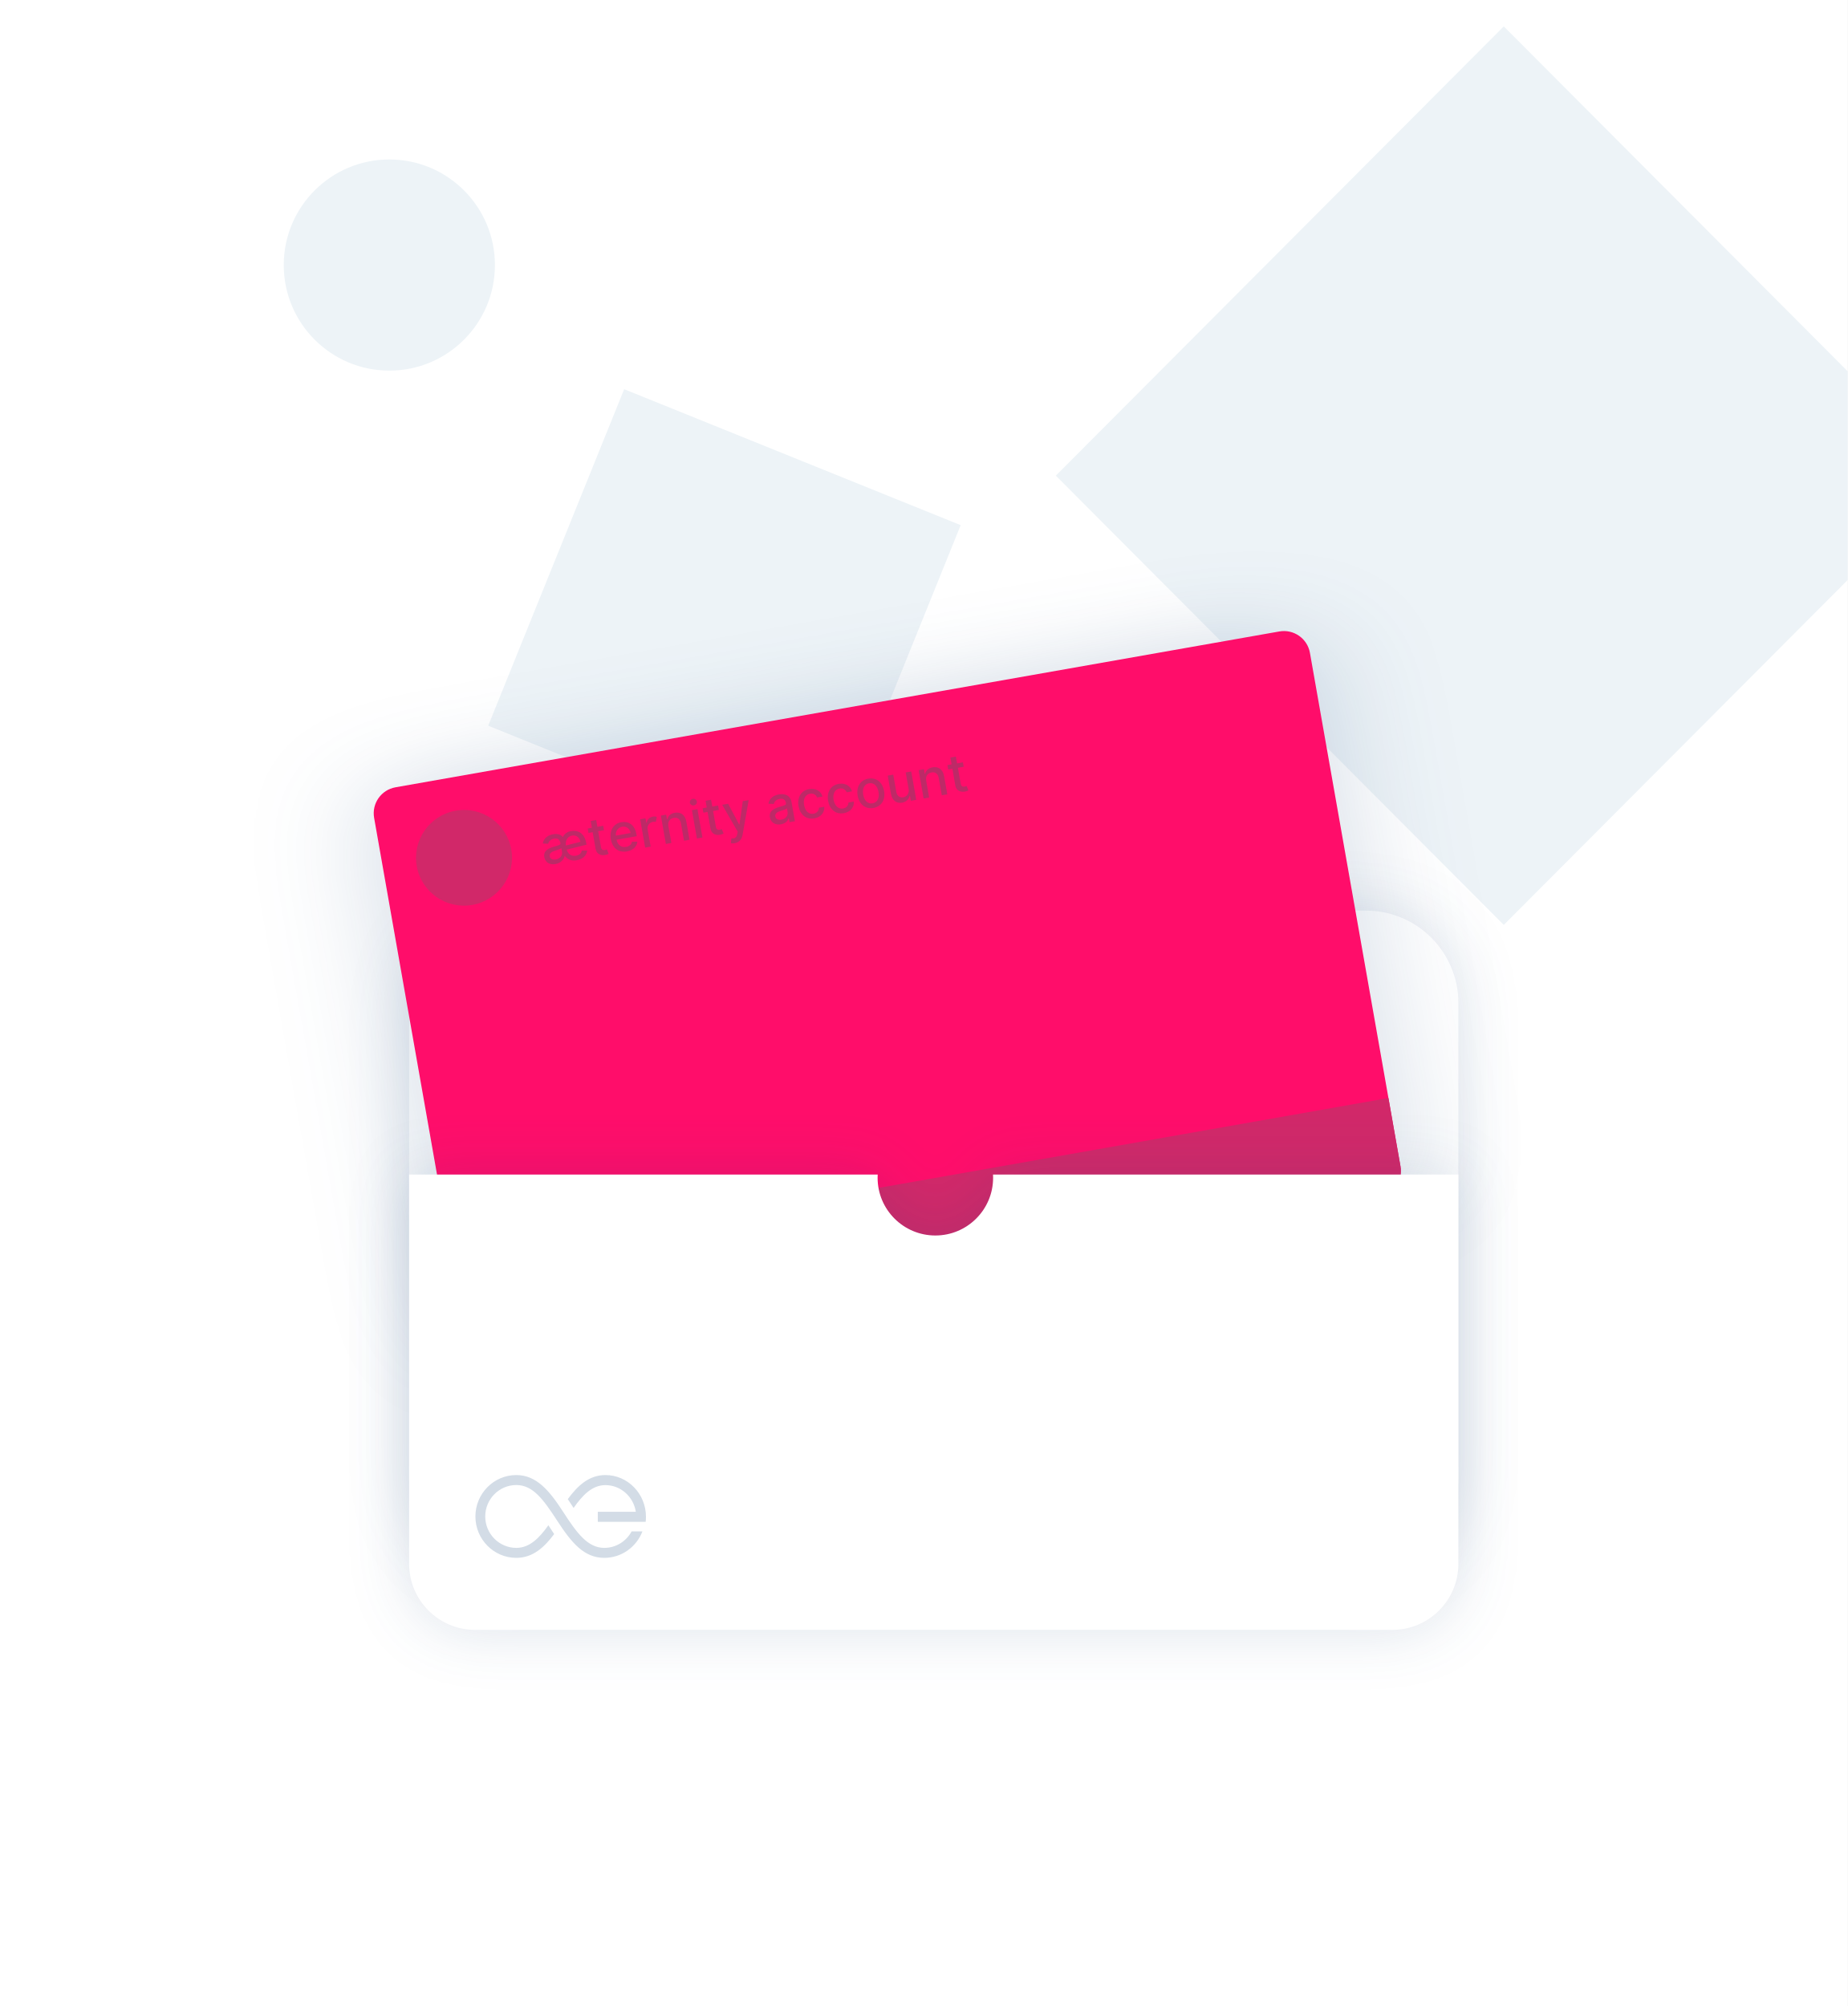
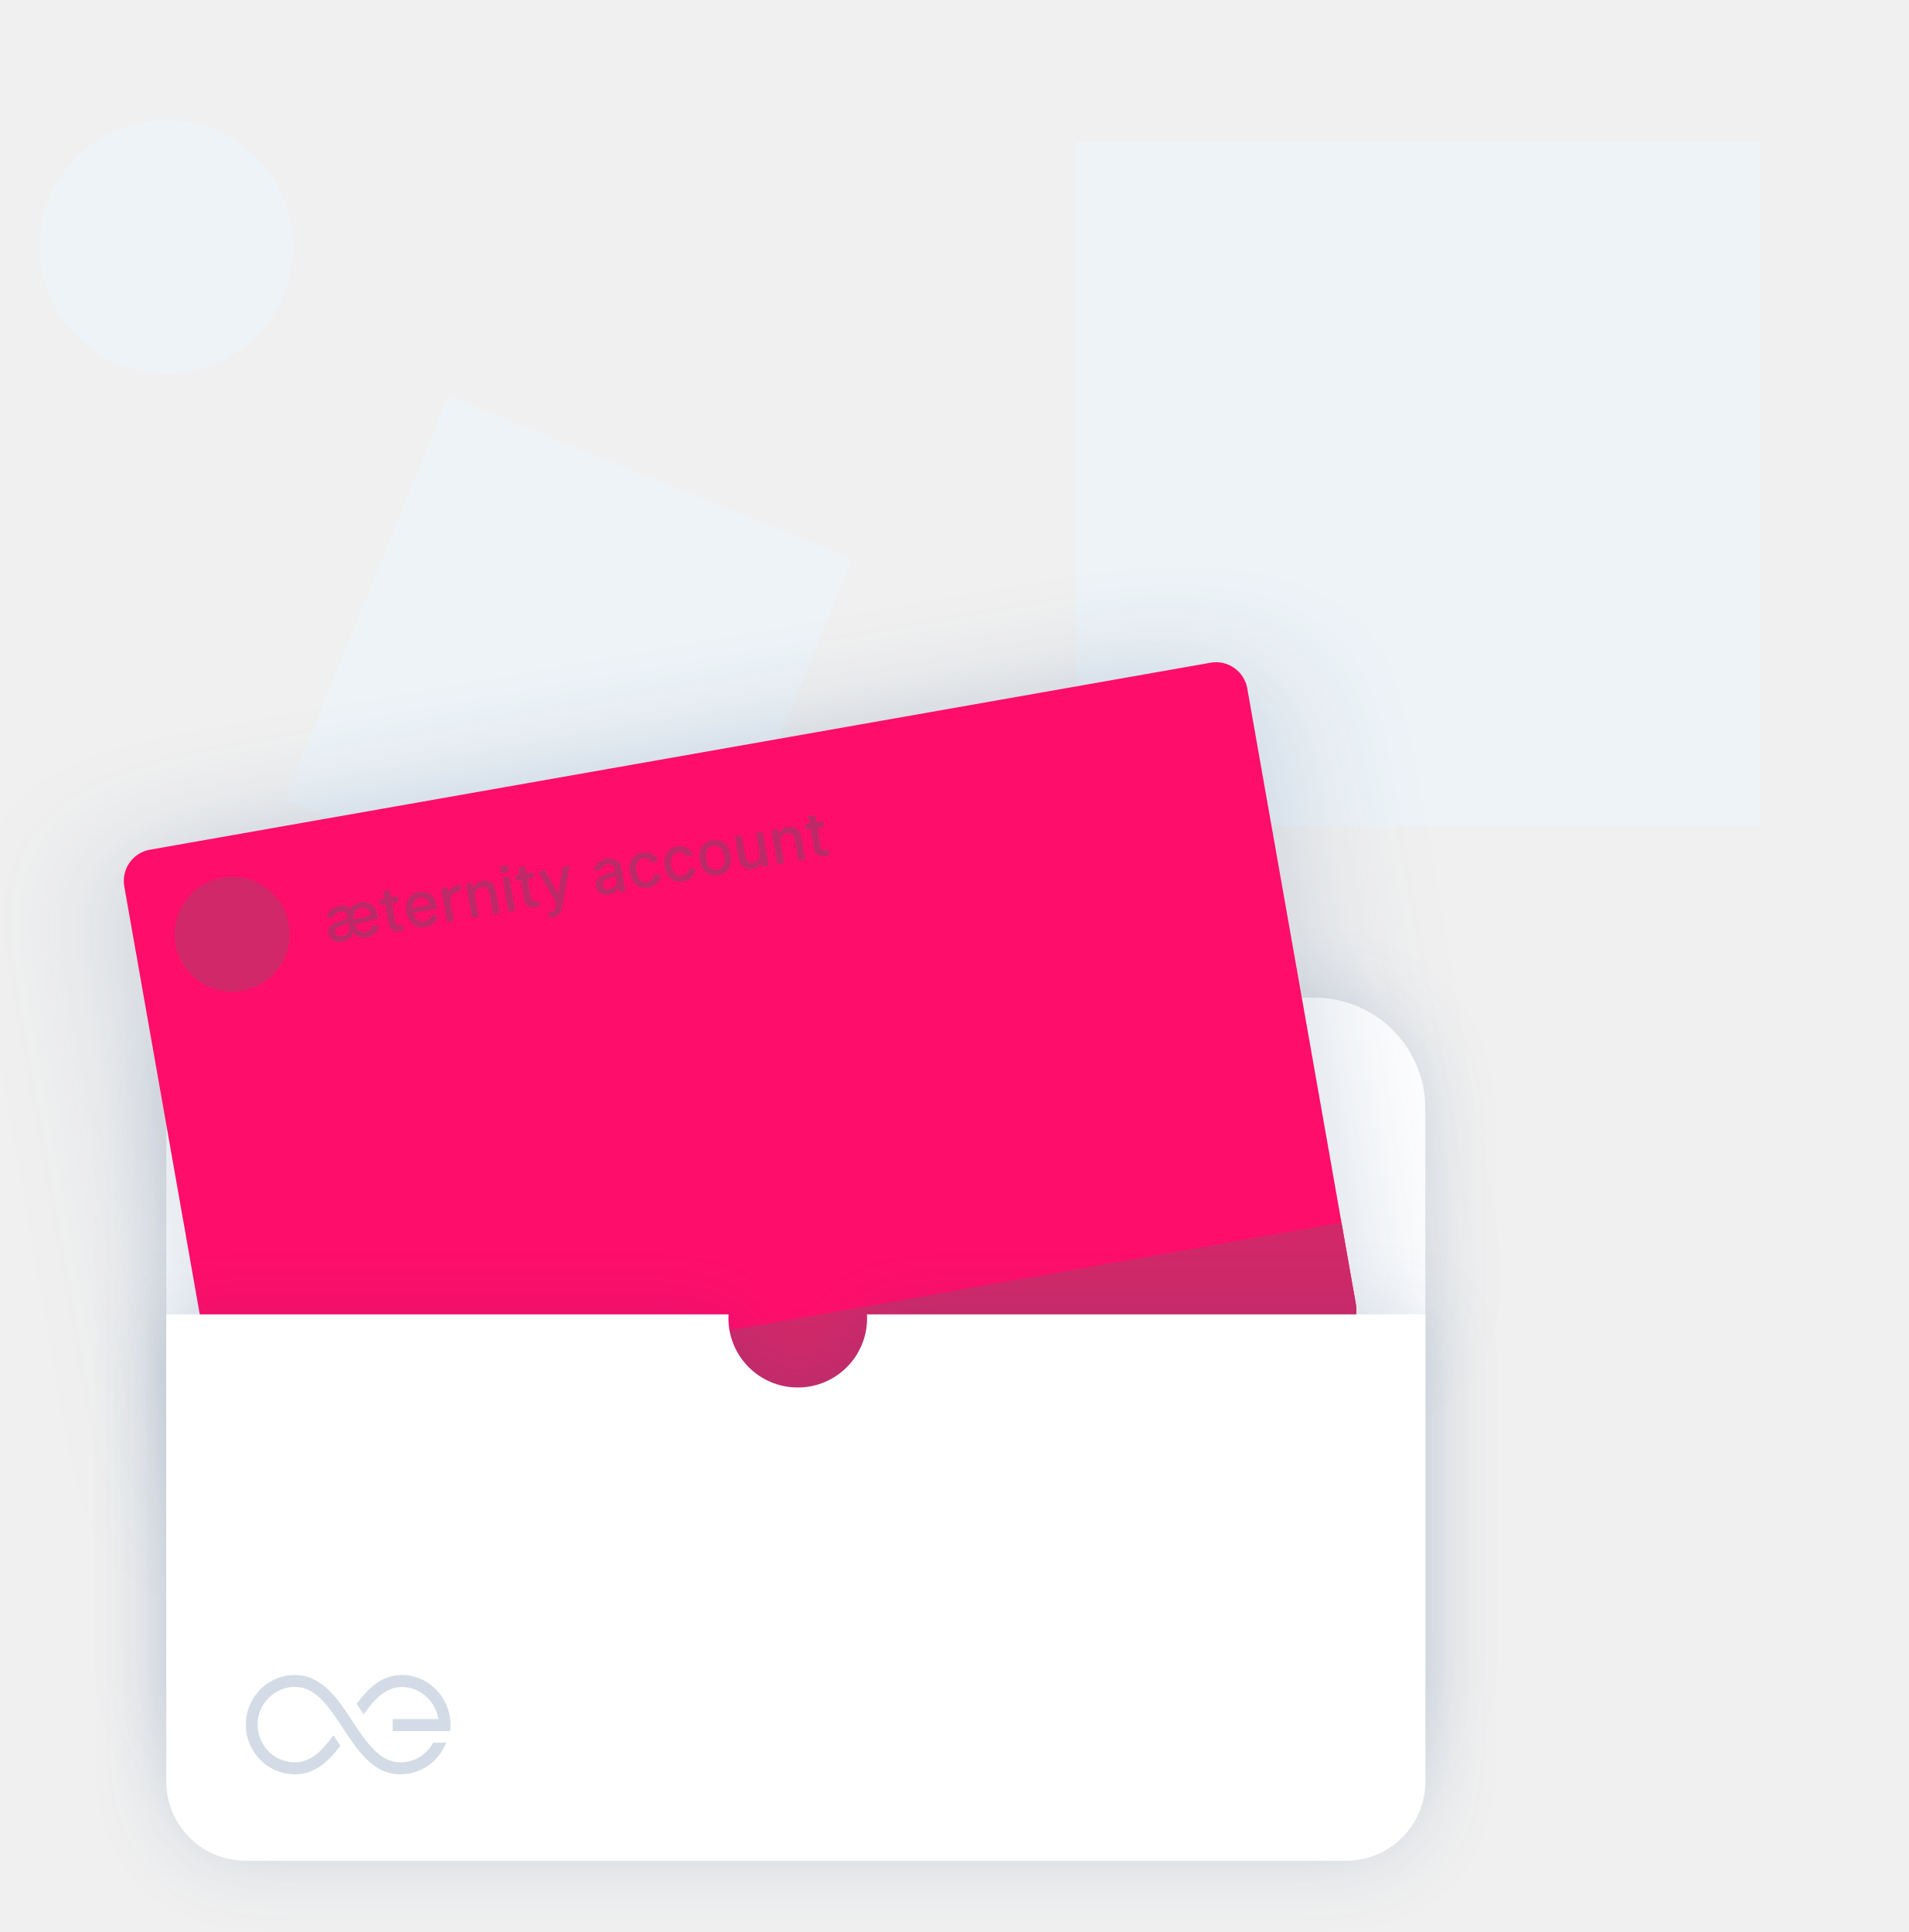
- <svg xmlns="http://www.w3.org/2000/svg" xmlns:xlink="http://www.w3.org/1999/xlink" width="280px" height="304px" viewBox="0 0 280 304" version="1.1">
+ <svg xmlns="http://www.w3.org/2000/svg" xmlns:xlink="http://www.w3.org/1999/xlink" width="241px" height="244px" viewBox="0 0 241 244" version="1.1">
  <defs>
-     <path d="M20,43 L151,43 C158.732,43 165,49.268 165,57 L165,129 C165,136.732 158.732,143 151,143 L20,143 C12.268,143 6,136.732 6,129 L6,57 C6,49.268 12.268,43 20,43 Z" id="path-1" />
+     <path d="M21,44 L152,44 C159.732,44 166,50.268 166,58 L166,130 C166,137.732 159.732,144 152,144 L21,144 C13.268,144 7,137.732 7,130 L7,58 C7,50.268 13.268,44 21,44 Z" id="path-1" />
    <filter x="-8.5%" y="-13.5%" width="117.0%" height="127.0%" filterUnits="objectBoundingBox" id="filter-2">
      <feOffset dx="0" dy="0" in="SourceAlpha" result="shadowOffsetOuter1" />
      <feGaussianBlur stdDeviation="4.5" in="shadowOffsetOuter1" result="shadowBlurOuter1" />
      <feColorMatrix values="0 0 0 0 0.106   0 0 0 0 0.267   0 0 0 0 0.475  0 0 0 0.15 0" type="matrix" in="shadowBlurOuter1" />
    </filter>
-     <path d="M4,0 L140,0 C142.209,-4.05812251e-16 144,1.791 144,4 L144,83 C144,85.209 142.209,87 140,87 L4,87 C1.791,87 2.705415e-16,85.209 0,83 L0,4 C-2.705415e-16,1.791 1.791,4.05812251e-16 4,0 Z" id="path-3" />
+     <path d="M4.744,0.215 L140.744,0.215 C142.953,0.215 144.744,2.006 144.744,4.215 L144.744,83.215 C144.744,85.424 142.953,87.215 140.744,87.215 L4.744,87.215 C2.535,87.215 0.744,85.424 0.744,83.215 L0.744,4.215 C0.744,2.006 2.535,0.215 4.744,0.215 Z" id="path-3" />
    <filter x="-16.7%" y="-27.6%" width="133.3%" height="155.2%" filterUnits="objectBoundingBox" id="filter-4">
      <feOffset dx="0" dy="0" in="SourceAlpha" result="shadowOffsetOuter1" />
      <feGaussianBlur stdDeviation="8" in="shadowOffsetOuter1" result="shadowBlurOuter1" />
      <feColorMatrix values="0 0 0 0 0.106   0 0 0 0 0.267   0 0 0 0 0.475  0 0 0 0.2 0" type="matrix" in="shadowBlurOuter1" />
    </filter>
-     <path d="M77.004,83 C76.995,83.161 76.991,83.323 76.991,83.486 C76.991,88.316 80.909,92.232 85.743,92.232 C90.577,92.232 94.495,88.316 94.495,83.486 C94.495,83.323 94.491,83.161 94.482,83 L165,83 L165,142 C165,147.523 160.523,152 155,152 L16,152 C10.477,152 6,147.523 6,142 L6,83 L77.004,83 Z" id="path-5" />
+     <path d="M78.004,84 C77.995,84.161 77.991,84.323 77.991,84.486 C77.991,89.316 81.909,93.232 86.743,93.232 C91.577,93.232 95.495,89.316 95.495,84.486 C95.495,84.323 95.491,84.161 95.482,84 L166,84 L166,143 C166,148.523 161.523,153 156,153 L17,153 C11.477,153 7,148.523 7,143 L7,84 L78.004,84 Z" id="path-5" />
    <filter x="-8.5%" y="-19.6%" width="117.0%" height="139.1%" filterUnits="objectBoundingBox" id="filter-6">
      <feOffset dx="0" dy="0" in="SourceAlpha" result="shadowOffsetOuter1" />
      <feGaussianBlur stdDeviation="4.5" in="shadowOffsetOuter1" result="shadowBlurOuter1" />
      <feColorMatrix values="0 0 0 0 0.106   0 0 0 0 0.267   0 0 0 0 0.475  0 0 0 0.15 0" type="matrix" in="shadowBlurOuter1" />
    </filter>
  </defs>
-   <g id="Artboard-Copy-3" stroke="none" stroke-width="1" fill="none" fill-rule="evenodd">
-     <rect fill="#FFFFFF" x="0" y="0" width="280" height="304" />
-     <g id="Group" transform="translate(43, 4)">
-       <g id="Group-22" fill="#EDF3F7">
-         <circle id="Oval" cx="16" cy="36.167" r="16" />
-         <path d="M237,52.272 L237,83.894 L184.882,136.167 L117,68.083 L184.882,-9.61364321e-12 L237,52.272 Z" id="Rectangle-4" />
-         <rect id="Rectangle-Copy" transform="translate(66.78133, 90.78133) rotate(22) translate(-66.78133, -90.78133) " x="39.281" y="63.281" width="55" height="55" />
-       </g>
-       <g id="Group-11" transform="translate(13, 91)">
-         <g id="Group-3">
-           <g id="Rectangle-10">
-             <use fill="black" fill-opacity="1" filter="url(#filter-2)" xlink:href="#path-1" />
-             <use fill="#FFFFFF" fill-rule="evenodd" xlink:href="#path-1" />
+   <g id="Landing-Page" stroke="none" stroke-width="1" fill="none" fill-rule="evenodd">
+     <g id="00.0-Landing" transform="translate(-240, -2997)">
+       <g id="step-4" transform="translate(245, 2997)">
+         <g id="Group-22" fill="#EDF3F7">
+           <circle id="Oval" cx="16" cy="31.167" r="16" />
+           <polygon id="Rectangle-4" points="130.902 17.891 217.294 17.883 217.286 104.276 130.894 104.283" />
+           <rect id="Rectangle-Copy" transform="translate(66.78133, 85.78133) rotate(22) translate(-66.78133, -85.78133) " x="39.281" y="58.281" width="55" height="55" />
+         </g>
+         <g id="Group-11" transform="translate(9, 82)">
+           <g id="Group-3">
+             <g id="Rectangle-10">
+               <use fill="black" fill-opacity="1" filter="url(#filter-2)" xlink:href="#path-1" />
+               <use fill="#FFFFFF" fill-rule="evenodd" xlink:href="#path-1" />
+             </g>
+             <g id="Group-16" transform="translate(79.26897, 56.66517) rotate(-10) translate(-79.26897, -56.66517) translate(6.76897, 12.66517)">
+               <g id="Rectangle-3-Copy-16">
+                 <use fill="black" fill-opacity="1" filter="url(#filter-4)" xlink:href="#path-3" />
+                 <use fill="#FF0D6A" fill-rule="evenodd" xlink:href="#path-3" />
+               </g>
+               <path d="M0.744,72.715 L144.744,72.715 L144.744,83.215 C144.744,85.424 142.953,87.215 140.744,87.215 L4.744,87.215 C2.535,87.215 0.744,85.424 0.744,83.215 L0.744,72.715 Z" id="Rectangle-3-Copy-25" fill="#D12869" />
+               <ellipse id="Oval-9" fill="#D12869" cx="13.108" cy="12.54" rx="7.273" ry="7.25" />
+               <path d="M25.224,12.49 C25.317,12.225 25.454,12.009 25.636,11.844 C25.818,11.678 26.029,11.557 26.268,11.48 C26.508,11.403 26.758,11.365 27.02,11.365 C27.345,11.365 27.622,11.419 27.848,11.526 C28.074,11.633 28.247,11.771 28.366,11.942 C28.527,11.76 28.721,11.618 28.947,11.517 C29.174,11.416 29.431,11.365 29.719,11.365 C30.054,11.365 30.367,11.438 30.657,11.584 C30.948,11.73 31.183,11.96 31.362,12.274 C31.541,12.589 31.63,13 31.63,13.507 L31.63,13.788 L28.585,14.05 C28.642,14.396 28.771,14.663 28.973,14.849 C29.175,15.036 29.441,15.129 29.773,15.129 C30.038,15.129 30.252,15.071 30.415,14.955 C30.577,14.838 30.695,14.681 30.767,14.484 L31.574,14.706 C31.513,14.914 31.405,15.107 31.248,15.286 C31.092,15.464 30.89,15.606 30.643,15.713 C30.396,15.82 30.108,15.874 29.778,15.874 C29.386,15.874 29.059,15.795 28.795,15.638 C28.532,15.481 28.325,15.261 28.173,14.979 L28.153,14.979 C28.134,15.07 28.067,15.186 27.952,15.328 C27.836,15.47 27.67,15.598 27.454,15.71 C27.238,15.823 26.969,15.879 26.645,15.879 C26.372,15.879 26.12,15.83 25.888,15.732 C25.656,15.633 25.469,15.485 25.328,15.287 C25.187,15.089 25.116,14.843 25.116,14.55 C25.116,14.245 25.193,14.001 25.348,13.82 C25.502,13.638 25.71,13.502 25.971,13.412 C26.233,13.322 26.522,13.26 26.838,13.226 C27.006,13.205 27.164,13.188 27.311,13.173 C27.458,13.159 27.577,13.134 27.667,13.097 C27.758,13.06 27.804,12.998 27.804,12.911 L27.804,12.874 C27.804,12.591 27.729,12.392 27.578,12.274 C27.427,12.157 27.239,12.098 27.014,12.098 C26.745,12.098 26.532,12.16 26.373,12.283 C26.215,12.406 26.105,12.546 26.042,12.703 L25.224,12.49 Z M29.716,12.107 C29.394,12.107 29.13,12.219 28.925,12.445 C28.719,12.67 28.598,12.986 28.562,13.393 L30.778,13.212 C30.778,12.895 30.684,12.632 30.494,12.422 C30.305,12.212 30.045,12.107 29.716,12.107 Z M27.804,14.263 L27.804,13.669 C27.772,13.707 27.696,13.74 27.577,13.768 C27.457,13.797 27.33,13.82 27.194,13.838 C27.059,13.856 26.951,13.871 26.869,13.882 C26.608,13.914 26.394,13.98 26.227,14.078 C26.06,14.177 25.977,14.339 25.977,14.564 C25.977,14.761 26.05,14.911 26.194,15.014 C26.339,15.117 26.525,15.169 26.753,15.169 C27.077,15.169 27.333,15.077 27.521,14.892 C27.71,14.707 27.804,14.498 27.804,14.263 Z M34.514,11.422 L34.514,12.138 L33.662,12.138 L33.662,14.496 C33.662,14.742 33.714,14.898 33.818,14.965 C33.922,15.031 34.041,15.064 34.176,15.064 C34.238,15.064 34.294,15.06 34.344,15.053 C34.393,15.045 34.433,15.037 34.463,15.03 L34.619,15.749 C34.576,15.766 34.501,15.786 34.395,15.808 C34.289,15.831 34.155,15.842 33.994,15.842 C33.791,15.842 33.598,15.798 33.413,15.709 C33.229,15.62 33.078,15.488 32.961,15.314 C32.845,15.14 32.787,14.925 32.787,14.669 L32.787,12.138 L32.182,12.138 L32.182,11.422 L32.787,11.422 L32.787,10.49 L33.662,10.49 L33.662,11.422 L34.514,11.422 Z M37.315,15.874 C36.889,15.874 36.521,15.782 36.211,15.599 C35.902,15.417 35.664,15.159 35.497,14.825 C35.33,14.492 35.247,14.1 35.247,13.649 C35.247,13.202 35.328,12.807 35.491,12.465 C35.654,12.122 35.886,11.853 36.187,11.658 C36.488,11.463 36.845,11.365 37.258,11.365 C37.594,11.365 37.907,11.438 38.197,11.584 C38.488,11.73 38.723,11.96 38.902,12.274 C39.081,12.589 39.17,13 39.17,13.507 L39.17,13.874 L36.105,13.874 C36.139,14.277 36.259,14.587 36.466,14.804 C36.672,15.021 36.954,15.129 37.312,15.129 C37.577,15.129 37.791,15.071 37.954,14.955 C38.117,14.838 38.235,14.681 38.307,14.484 L39.113,14.706 C39.053,14.914 38.945,15.107 38.79,15.286 C38.634,15.464 38.434,15.606 38.187,15.713 C37.941,15.82 37.65,15.874 37.315,15.874 Z M37.255,12.107 C36.958,12.107 36.71,12.203 36.511,12.396 C36.312,12.59 36.184,12.861 36.125,13.212 L38.318,13.212 C38.318,12.895 38.223,12.632 38.034,12.422 C37.845,12.212 37.585,12.107 37.255,12.107 Z M42.656,11.51 L42.375,12.291 C42.343,12.274 42.293,12.255 42.226,12.233 C42.158,12.211 42.078,12.2 41.986,12.2 C41.777,12.2 41.597,12.256 41.446,12.366 C41.294,12.477 41.177,12.618 41.094,12.79 C41.01,12.961 40.968,13.137 40.966,13.317 L40.966,15.786 L40.091,15.786 L40.091,11.422 L40.954,11.422 L40.954,12.109 L41.005,12.109 C41.068,11.893 41.202,11.714 41.406,11.571 C41.611,11.428 41.83,11.357 42.065,11.357 C42.179,11.357 42.289,11.372 42.395,11.403 C42.501,11.435 42.588,11.47 42.656,11.51 Z M44.156,13.288 L44.156,15.786 L43.281,15.786 L43.281,11.422 L44.122,11.422 L44.122,12.072 L44.167,12.072 C44.277,11.87 44.438,11.701 44.649,11.567 C44.86,11.432 45.118,11.365 45.423,11.365 C45.686,11.365 45.926,11.423 46.142,11.538 C46.358,11.654 46.53,11.834 46.657,12.078 C46.785,12.322 46.849,12.639 46.849,13.027 L46.849,15.786 L45.977,15.786 L45.977,13.072 C45.977,12.781 45.897,12.552 45.737,12.386 C45.577,12.221 45.374,12.138 45.128,12.138 C44.963,12.138 44.806,12.181 44.657,12.268 C44.509,12.356 44.388,12.484 44.295,12.655 C44.202,12.825 44.156,13.036 44.156,13.288 Z M48.395,10.922 C48.234,10.922 48.102,10.871 48,10.768 C47.898,10.666 47.846,10.545 47.846,10.405 C47.846,10.272 47.898,10.153 48,10.047 C48.102,9.941 48.234,9.888 48.395,9.888 C48.556,9.888 48.687,9.941 48.79,10.047 C48.892,10.153 48.943,10.272 48.943,10.405 C48.943,10.545 48.892,10.666 48.79,10.768 C48.687,10.871 48.556,10.922 48.395,10.922 Z M48.835,11.422 L48.835,15.786 L47.96,15.786 L47.96,11.422 L48.835,11.422 Z M51.915,11.422 L51.915,12.138 L51.062,12.138 L51.062,14.496 C51.062,14.742 51.114,14.898 51.219,14.965 C51.323,15.031 51.442,15.064 51.577,15.064 C51.639,15.064 51.695,15.06 51.744,15.053 C51.793,15.045 51.833,15.037 51.863,15.03 L52.02,15.749 C51.976,15.766 51.901,15.786 51.795,15.808 C51.689,15.831 51.556,15.842 51.395,15.842 C51.192,15.842 50.998,15.798 50.814,15.709 C50.629,15.62 50.479,15.488 50.362,15.314 C50.246,15.14 50.187,14.925 50.187,14.669 L50.187,12.138 L49.582,12.138 L49.582,11.422 L50.187,11.422 L50.187,10.49 L51.062,10.49 L51.062,11.422 L51.915,11.422 Z M54.003,16.101 L54.122,15.783 L52.517,11.422 L53.44,11.422 L54.528,14.615 L54.579,14.615 L55.667,11.422 L56.591,11.422 L54.73,16.465 C54.62,16.762 54.454,17.006 54.233,17.196 C54.011,17.386 53.722,17.482 53.366,17.482 C53.249,17.482 53.143,17.472 53.05,17.453 C52.956,17.434 52.88,17.412 52.824,17.388 L53.028,16.666 C53.282,16.731 53.48,16.726 53.622,16.652 C53.764,16.578 53.891,16.394 54.003,16.101 Z M62.128,15.786 L62.128,15.243 L62.088,15.243 C62.039,15.336 61.963,15.431 61.862,15.53 C61.761,15.628 61.629,15.711 61.466,15.778 C61.303,15.846 61.106,15.879 60.875,15.879 C60.606,15.879 60.362,15.828 60.142,15.724 C59.922,15.621 59.747,15.47 59.616,15.271 C59.486,15.072 59.42,14.832 59.42,14.55 C59.42,14.245 59.497,14.001 59.652,13.82 C59.806,13.638 60.014,13.502 60.275,13.412 C60.537,13.322 60.826,13.26 61.142,13.226 C61.309,13.205 61.465,13.188 61.612,13.173 C61.759,13.159 61.878,13.134 61.97,13.097 C62.062,13.06 62.108,12.998 62.108,12.911 L62.108,12.874 C62.108,12.591 62.035,12.389 61.89,12.267 C61.746,12.145 61.559,12.084 61.329,12.084 C61.06,12.084 60.845,12.145 60.682,12.267 C60.519,12.389 60.409,12.527 60.352,12.68 L59.525,12.49 C59.616,12.225 59.753,12.009 59.936,11.844 C60.119,11.678 60.33,11.557 60.569,11.48 C60.809,11.403 61.06,11.365 61.324,11.365 C61.5,11.365 61.684,11.386 61.876,11.428 C62.068,11.469 62.249,11.545 62.417,11.653 C62.586,11.762 62.723,11.916 62.828,12.115 C62.933,12.314 62.986,12.571 62.986,12.885 L62.986,15.786 L62.128,15.786 Z M62.108,14.263 L62.108,13.669 C62.076,13.707 62,13.74 61.88,13.768 C61.761,13.797 61.634,13.82 61.498,13.838 C61.363,13.856 61.255,13.871 61.173,13.882 C60.912,13.914 60.697,13.98 60.53,14.078 C60.362,14.177 60.278,14.339 60.278,14.564 C60.278,14.761 60.351,14.911 60.496,15.014 C60.64,15.117 60.827,15.169 61.054,15.169 C61.38,15.169 61.637,15.077 61.825,14.892 C62.014,14.707 62.108,14.498 62.108,14.263 Z M67.684,12.768 L66.846,12.842 C66.795,12.64 66.692,12.466 66.537,12.322 C66.381,12.179 66.169,12.107 65.9,12.107 C65.539,12.107 65.256,12.243 65.054,12.516 C64.851,12.788 64.75,13.151 64.75,13.604 C64.75,14.064 64.85,14.433 65.051,14.712 C65.252,14.99 65.535,15.129 65.9,15.129 C66.143,15.129 66.345,15.066 66.507,14.94 C66.669,14.814 66.779,14.642 66.838,14.422 L67.682,14.49 C67.61,14.892 67.416,15.223 67.101,15.483 C66.785,15.743 66.385,15.874 65.9,15.874 C65.488,15.874 65.131,15.777 64.832,15.584 C64.533,15.391 64.302,15.123 64.14,14.781 C63.979,14.439 63.898,14.047 63.898,13.604 C63.898,13.168 63.979,12.782 64.143,12.445 C64.307,12.107 64.538,11.843 64.836,11.652 C65.135,11.461 65.487,11.365 65.892,11.365 C66.367,11.365 66.768,11.493 67.094,11.749 C67.419,12.004 67.616,12.344 67.684,12.768 Z M72.165,12.768 L71.327,12.842 C71.275,12.64 71.172,12.466 71.017,12.322 C70.862,12.179 70.649,12.107 70.38,12.107 C70.019,12.107 69.737,12.243 69.534,12.516 C69.331,12.788 69.23,13.151 69.23,13.604 C69.23,14.064 69.33,14.433 69.531,14.712 C69.732,14.99 70.015,15.129 70.38,15.129 C70.623,15.129 70.825,15.066 70.987,14.94 C71.149,14.814 71.259,14.642 71.318,14.422 L72.162,14.49 C72.09,14.892 71.896,15.223 71.581,15.483 C71.265,15.743 70.865,15.874 70.38,15.874 C69.968,15.874 69.612,15.777 69.312,15.584 C69.013,15.391 68.782,15.123 68.621,14.781 C68.459,14.439 68.378,14.047 68.378,13.604 C68.378,13.168 68.46,12.782 68.623,12.445 C68.787,12.107 69.018,11.843 69.317,11.652 C69.615,11.461 69.967,11.365 70.372,11.365 C70.847,11.365 71.248,11.493 71.574,11.749 C71.899,12.004 72.096,12.344 72.165,12.768 Z M74.861,15.874 C74.455,15.874 74.103,15.779 73.802,15.59 C73.502,15.4 73.27,15.136 73.105,14.798 C72.94,14.46 72.858,14.067 72.858,13.618 C72.858,13.169 72.94,12.776 73.105,12.438 C73.27,12.099 73.502,11.836 73.802,11.648 C74.103,11.459 74.455,11.365 74.861,11.365 C75.266,11.365 75.618,11.459 75.917,11.648 C76.217,11.836 76.449,12.099 76.615,12.438 C76.781,12.776 76.863,13.169 76.863,13.618 C76.863,14.067 76.781,14.46 76.615,14.798 C76.449,15.136 76.217,15.4 75.917,15.59 C75.618,15.779 75.266,15.874 74.861,15.874 Z M74.861,15.129 C75.126,15.129 75.344,15.061 75.514,14.925 C75.684,14.788 75.81,14.606 75.89,14.376 C75.971,14.147 76.011,13.894 76.011,13.618 C76.011,13.343 75.971,13.091 75.89,12.862 C75.81,12.633 75.684,12.45 75.514,12.313 C75.344,12.175 75.126,12.107 74.861,12.107 C74.594,12.107 74.375,12.175 74.206,12.313 C74.036,12.45 73.911,12.633 73.831,12.862 C73.75,13.091 73.71,13.343 73.71,13.618 C73.71,13.894 73.75,14.147 73.831,14.376 C73.911,14.606 74.036,14.788 74.206,14.925 C74.375,15.061 74.594,15.129 74.861,15.129 Z M80.471,13.956 L80.471,11.422 L81.344,11.422 L81.344,15.786 L80.503,15.786 L80.503,15.22 L80.457,15.22 C80.344,15.381 80.182,15.525 79.973,15.652 C79.764,15.779 79.506,15.842 79.202,15.842 C78.98,15.842 78.759,15.786 78.54,15.673 C78.32,15.561 78.138,15.383 77.993,15.139 C77.848,14.896 77.775,14.576 77.775,14.18 L77.775,11.422 L78.65,11.422 L78.65,14.166 C78.65,14.458 78.73,14.681 78.89,14.837 C79.05,14.992 79.254,15.07 79.5,15.07 C79.665,15.07 79.821,15.029 79.97,14.947 C80.119,14.866 80.239,14.743 80.332,14.58 C80.425,14.416 80.471,14.208 80.471,13.956 Z M83.315,13.288 L83.315,15.786 L82.44,15.786 L82.44,11.422 L83.281,11.422 L83.281,12.072 L83.327,12.072 C83.436,11.87 83.597,11.701 83.808,11.567 C84.019,11.432 84.277,11.365 84.582,11.365 C84.845,11.365 85.085,11.423 85.301,11.538 C85.517,11.654 85.689,11.834 85.817,12.078 C85.944,12.322 86.008,12.639 86.008,13.027 L86.008,15.786 L85.136,15.786 L85.136,13.072 C85.136,12.781 85.056,12.552 84.896,12.386 C84.736,12.221 84.533,12.138 84.287,12.138 C84.122,12.138 83.965,12.181 83.817,12.268 C83.668,12.356 83.547,12.484 83.454,12.655 C83.362,12.825 83.315,13.036 83.315,13.288 Z M89.074,11.422 L89.074,12.138 L88.221,12.138 L88.221,14.496 C88.221,14.742 88.273,14.898 88.378,14.965 C88.482,15.031 88.601,15.064 88.736,15.064 C88.798,15.064 88.854,15.06 88.903,15.053 C88.952,15.045 88.992,15.037 89.023,15.03 L89.179,15.749 C89.135,15.766 89.06,15.786 88.954,15.808 C88.848,15.831 88.715,15.842 88.554,15.842 C88.351,15.842 88.157,15.798 87.973,15.709 C87.788,15.62 87.638,15.488 87.521,15.314 C87.405,15.14 87.346,14.925 87.346,14.669 L87.346,12.138 L86.741,12.138 L86.741,11.422 L87.346,11.422 L87.346,10.49 L88.221,10.49 L88.221,11.422 L89.074,11.422 Z" id="æternity-account" fill="#BD2A67" />
+             </g>
+             <g id="Rectangle-10">
+               <use fill="black" fill-opacity="1" filter="url(#filter-6)" xlink:href="#path-5" />
+               <use fill="#FFFFFF" fill-rule="evenodd" xlink:href="#path-5" />
+             </g>
          </g>
-           <g id="Group-16" transform="translate(78.45985, 55.34181) rotate(-10) translate(-78.45985, -55.34181) translate(6.459854, 11.84181)">
-             <g id="Rectangle-3-Copy-16">
-               <use fill="black" fill-opacity="1" filter="url(#filter-4)" xlink:href="#path-3" />
-               <use fill="#FF0D6A" fill-rule="evenodd" xlink:href="#path-3" />
+           <g id="Group-4" transform="translate(17, 129)" fill="#D3DCE6">
+             <g id="Group-10" transform="translate(0.043077, 0.537525)">
+               <path d="M19.702,0 C17.199,0 15.483,1.63 14,3.648 L14.879,4.986 C16.237,3.05 17.681,1.526 19.702,1.526 C22.023,1.526 23.953,3.28 24.31,5.567 L18.547,5.567 L18.547,7.093 L25.801,7.093 C25.831,6.843 25.846,6.588 25.846,6.33 C25.846,2.84 23.09,0 19.702,0" id="SHAPE" />
+               <path d="M13.309,5.597 C11.221,2.363 9.251,0 6.195,0 C2.779,0 0,2.815 0,6.275 C0,9.734 2.779,12.549 6.195,12.549 C8.715,12.549 10.443,10.94 11.936,8.943 L11.057,7.609 C9.688,9.527 8.232,11.036 6.195,11.036 C3.6,11.036 1.489,8.9 1.489,6.275 C1.489,3.649 3.6,1.513 6.195,1.513 C8.687,1.513 10.243,3.605 12.414,6.947 C14.585,10.288 16.476,12.549 19.532,12.549 C22.158,12.549 24.408,10.886 25.308,8.544 L23.668,8.544 C22.87,10.027 21.315,11.036 19.532,11.036 C17.04,11.036 15.396,8.832 13.309,5.597 Z" id="SHAPE" />
            </g>
-             <path d="M0,72.5 L144,72.5 L144,83 C144,85.209 142.209,87 140,87 L4,87 C1.791,87 1.25159629e-15,85.209 0,83 L0,72.5 Z" id="Rectangle-3-Copy-25" fill="#D12869" />
-             <ellipse id="Oval-9" fill="#D12869" cx="12.364" cy="12.325" rx="7.273" ry="7.25" />
-             <path d="M29.119,15.659 C28.307,15.659 27.759,15.309 27.457,14.702 L27.426,14.702 C27.338,15.051 26.773,15.667 25.841,15.667 C25.011,15.667 24.366,15.193 24.366,14.338 C24.366,13.358 25.207,13.13 26.04,13.034 C26.707,12.96 27.142,12.952 27.142,12.682 C27.142,12.113 26.869,11.838 26.324,11.838 C25.744,11.838 25.423,12.136 25.298,12.446 L24.5,12.264 C24.784,11.469 25.509,11.15 26.307,11.15 C27.017,11.15 27.469,11.446 27.648,11.838 C27.969,11.392 28.443,11.15 29.06,11.15 C30.051,11.15 30.994,11.767 30.994,13.344 L30.994,13.594 L27.898,13.804 C27.994,14.548 28.443,14.957 29.128,14.957 C29.619,14.957 29.98,14.747 30.134,14.335 L30.937,14.48 C30.744,15.19 30.071,15.659 29.119,15.659 Z M27.892,13.167 L30.159,13.008 C30.156,12.341 29.727,11.852 29.068,11.852 C28.415,11.852 27.937,12.338 27.892,13.167 Z M26.026,14.986 C26.733,14.986 27.145,14.514 27.145,13.997 L27.145,13.434 C27.023,13.557 26.369,13.63 26.094,13.667 C25.602,13.733 25.199,13.895 25.199,14.349 C25.199,14.77 25.545,14.986 26.026,14.986 Z M33.98,11.207 L33.98,11.889 L33.085,11.889 L33.085,14.287 C33.082,14.778 33.332,14.869 33.608,14.869 C33.744,14.869 33.849,14.844 33.906,14.832 L34.06,15.534 C33.96,15.571 33.778,15.622 33.509,15.625 C32.838,15.636 32.233,15.253 32.236,14.463 L32.236,11.889 L31.597,11.889 L31.597,11.207 L32.236,11.207 L32.236,10.162 L33.085,10.162 L33.085,11.207 L33.98,11.207 Z M36.841,15.659 C35.551,15.659 34.764,14.773 34.764,13.417 C34.764,12.077 35.562,11.15 36.778,11.15 C37.77,11.15 38.713,11.767 38.713,13.344 L38.713,13.645 L35.608,13.645 C35.631,14.486 36.122,14.957 36.847,14.957 C37.332,14.957 37.699,14.747 37.855,14.335 L38.659,14.48 C38.466,15.19 37.793,15.659 36.841,15.659 Z M35.611,13.008 L37.878,13.008 C37.878,12.341 37.446,11.852 36.787,11.852 C36.094,11.852 35.648,12.389 35.611,13.008 Z M39.665,15.571 L39.665,11.207 L40.486,11.207 L40.486,11.9 L40.531,11.9 C40.69,11.432 41.122,11.142 41.639,11.142 C41.878,11.142 42.065,11.204 42.21,11.301 L41.937,12.011 C41.835,11.96 41.707,11.926 41.543,11.926 C40.955,11.926 40.514,12.338 40.514,12.906 L40.514,15.571 L39.665,15.571 Z M43.702,12.98 L43.702,15.571 L42.852,15.571 L42.852,11.207 L43.668,11.207 L43.668,11.917 L43.722,11.917 C43.923,11.454 44.352,11.15 45.009,11.15 C45.901,11.15 46.494,11.716 46.494,12.795 L46.494,15.571 L45.645,15.571 L45.645,12.898 C45.645,12.264 45.295,11.886 44.719,11.886 C44.128,11.886 43.702,12.284 43.702,12.98 Z M47.631,15.571 L47.631,11.207 L48.48,11.207 L48.48,15.571 L47.631,15.571 Z M48.06,10.557 C47.767,10.557 47.523,10.332 47.523,10.051 C47.523,9.77 47.767,9.542 48.06,9.542 C48.349,9.542 48.597,9.77 48.597,10.051 C48.597,10.332 48.349,10.557 48.06,10.557 Z M51.659,11.207 L51.659,11.889 L50.764,11.889 L50.764,14.287 C50.761,14.778 51.011,14.869 51.287,14.869 C51.423,14.869 51.528,14.844 51.585,14.832 L51.739,15.534 C51.639,15.571 51.457,15.622 51.187,15.625 C50.517,15.636 49.912,15.253 49.915,14.463 L49.915,11.889 L49.276,11.889 L49.276,11.207 L49.915,11.207 L49.915,10.162 L50.764,10.162 L50.764,11.207 L51.659,11.207 Z M53.139,17.267 C52.875,17.267 52.662,17.21 52.571,17.167 L52.776,16.463 C53.244,16.588 53.537,16.534 53.761,15.971 L53.898,15.636 L52.29,11.207 L53.199,11.207 L54.304,14.594 L54.349,14.594 L55.455,11.207 L56.366,11.207 L54.548,16.207 C54.301,16.886 53.844,17.267 53.139,17.267 Z M60.554,15.667 C59.724,15.667 59.08,15.196 59.08,14.338 C59.08,13.346 59.926,13.13 60.753,13.034 C60.827,13.025 60.898,13.017 60.966,13.011 C61.597,12.94 61.858,12.912 61.855,12.628 C61.855,12.128 61.58,11.838 61.026,11.838 C60.455,11.838 60.136,12.136 60.011,12.446 L59.213,12.264 C59.497,11.469 60.222,11.15 61.02,11.15 C61.705,11.15 62.707,11.403 62.707,12.673 L62.707,15.571 L61.878,15.571 L61.878,14.974 L61.844,14.974 C61.682,15.301 61.276,15.667 60.554,15.667 Z M60.739,14.986 C61.446,14.986 61.858,14.514 61.858,13.997 L61.858,13.434 C61.736,13.557 61.082,13.63 60.807,13.667 C60.315,13.733 59.912,13.895 59.912,14.349 C59.912,14.77 60.259,14.986 60.739,14.986 Z M65.682,15.659 C64.415,15.659 63.648,14.724 63.648,13.409 C63.648,12.077 64.443,11.15 65.67,11.15 C66.665,11.15 67.381,11.736 67.474,12.616 L66.648,12.616 C66.557,12.207 66.227,11.866 65.685,11.866 C64.974,11.866 64.503,12.454 64.503,13.389 C64.503,14.341 64.966,14.94 65.685,14.94 C66.173,14.94 66.54,14.662 66.648,14.19 L67.474,14.19 C67.381,15.04 66.713,15.659 65.682,15.659 Z M70.23,15.659 C68.963,15.659 68.196,14.724 68.196,13.409 C68.196,12.077 68.991,11.15 70.219,11.15 C71.213,11.15 71.929,11.736 72.023,12.616 L71.196,12.616 C71.105,12.207 70.776,11.866 70.233,11.866 C69.523,11.866 69.051,12.454 69.051,13.389 C69.051,14.341 69.514,14.94 70.233,14.94 C70.722,14.94 71.088,14.662 71.196,14.19 L72.023,14.19 C71.929,15.04 71.261,15.659 70.23,15.659 Z M74.778,15.659 C73.548,15.659 72.744,14.758 72.744,13.409 C72.744,12.051 73.548,11.15 74.778,11.15 C76.006,11.15 76.812,12.051 76.812,13.409 C76.812,14.758 76.006,15.659 74.778,15.659 Z M74.778,14.946 C75.577,14.946 75.955,14.244 75.955,13.406 C75.955,12.571 75.577,11.861 74.778,11.861 C73.977,11.861 73.599,12.571 73.599,13.406 C73.599,14.244 73.977,14.946 74.778,14.946 Z M80.526,13.761 L80.526,11.207 L81.378,11.207 L81.378,15.571 L80.543,15.571 L80.543,14.815 L80.497,14.815 C80.295,15.281 79.849,15.628 79.193,15.628 C78.355,15.628 77.761,15.065 77.761,13.983 L77.761,11.207 L78.611,11.207 L78.611,13.88 C78.611,14.474 78.974,14.855 79.5,14.855 C79.977,14.855 80.528,14.503 80.526,13.761 Z M83.366,12.98 L83.366,15.571 L82.517,15.571 L82.517,11.207 L83.332,11.207 L83.332,11.917 L83.386,11.917 C83.588,11.454 84.017,11.15 84.673,11.15 C85.565,11.15 86.159,11.716 86.159,12.795 L86.159,15.571 L85.31,15.571 L85.31,12.898 C85.31,12.264 84.96,11.886 84.384,11.886 C83.793,11.886 83.366,12.284 83.366,12.98 Z M89.332,11.207 L89.332,11.889 L88.437,11.889 L88.437,14.287 C88.435,14.778 88.685,14.869 88.96,14.869 C89.097,14.869 89.202,14.844 89.259,14.832 L89.412,15.534 C89.312,15.571 89.131,15.622 88.861,15.625 C88.19,15.636 87.585,15.253 87.588,14.463 L87.588,11.889 L86.949,11.889 L86.949,11.207 L87.588,11.207 L87.588,10.162 L88.437,10.162 L88.437,11.207 L89.332,11.207 Z" id="æternity-account" fill="#BD2A67" />
-           </g>
-           <g id="Rectangle-10">
-             <use fill="black" fill-opacity="1" filter="url(#filter-6)" xlink:href="#path-5" />
-             <use fill="#FFFFFF" fill-rule="evenodd" xlink:href="#path-5" />
-           </g>
-         </g>
-         <g id="Group-4" transform="translate(16, 128)" fill="#D3DCE6">
-           <g id="Group-10" transform="translate(0.043077, 0.537525)">
-             <path d="M19.702,0 C17.199,0 15.483,1.63 14,3.648 L14.879,4.986 C16.237,3.05 17.681,1.526 19.702,1.526 C22.023,1.526 23.953,3.28 24.31,5.567 L18.547,5.567 L18.547,7.093 L25.801,7.093 C25.831,6.843 25.846,6.588 25.846,6.33 C25.846,2.84 23.09,0 19.702,0" id="SHAPE" />
-             <path d="M13.309,5.597 C11.221,2.363 9.251,0 6.195,0 C2.779,0 0,2.815 0,6.275 C0,9.734 2.779,12.549 6.195,12.549 C8.715,12.549 10.443,10.94 11.936,8.943 L11.057,7.609 C9.688,9.527 8.232,11.036 6.195,11.036 C3.6,11.036 1.489,8.9 1.489,6.275 C1.489,3.649 3.6,1.513 6.195,1.513 C8.687,1.513 10.243,3.605 12.414,6.947 C14.585,10.288 16.476,12.549 19.532,12.549 C22.158,12.549 24.408,10.886 25.308,8.544 L23.668,8.544 C22.87,10.027 21.315,11.036 19.532,11.036 C17.04,11.036 15.396,8.832 13.309,5.597 Z" id="SHAPE" />
          </g>
        </g>
      </g>
    </g>
  </g>
</svg>
